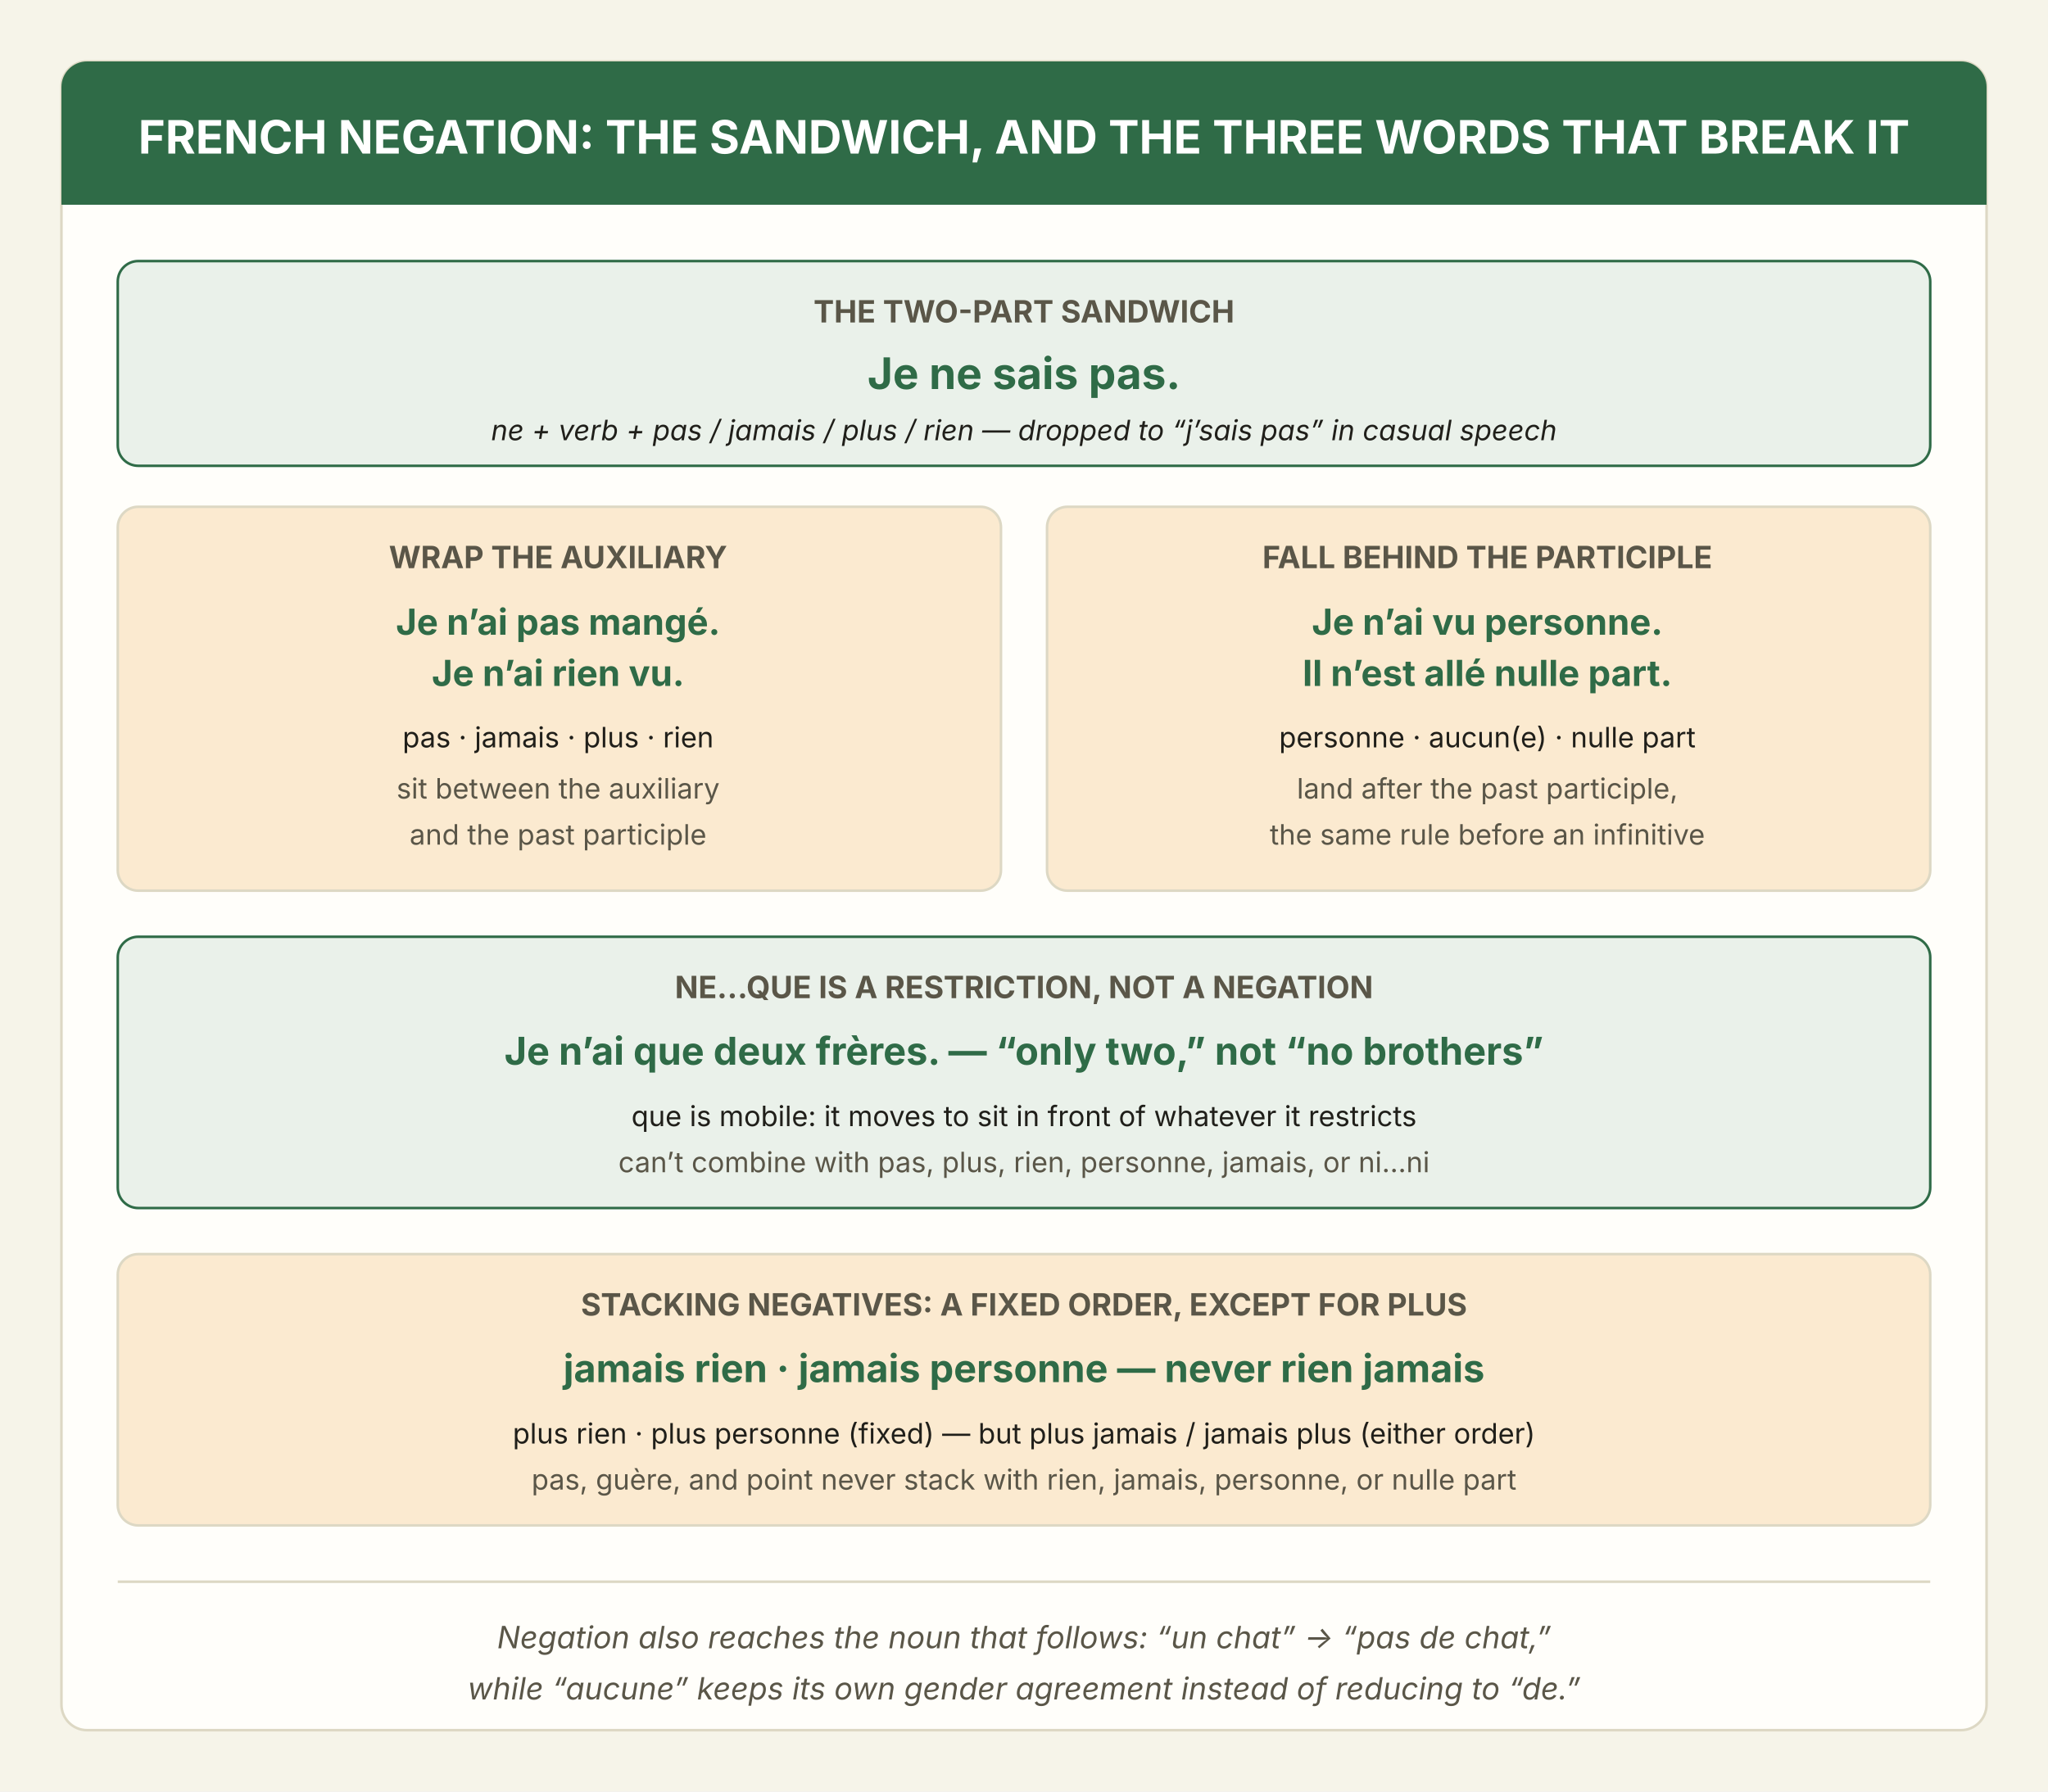
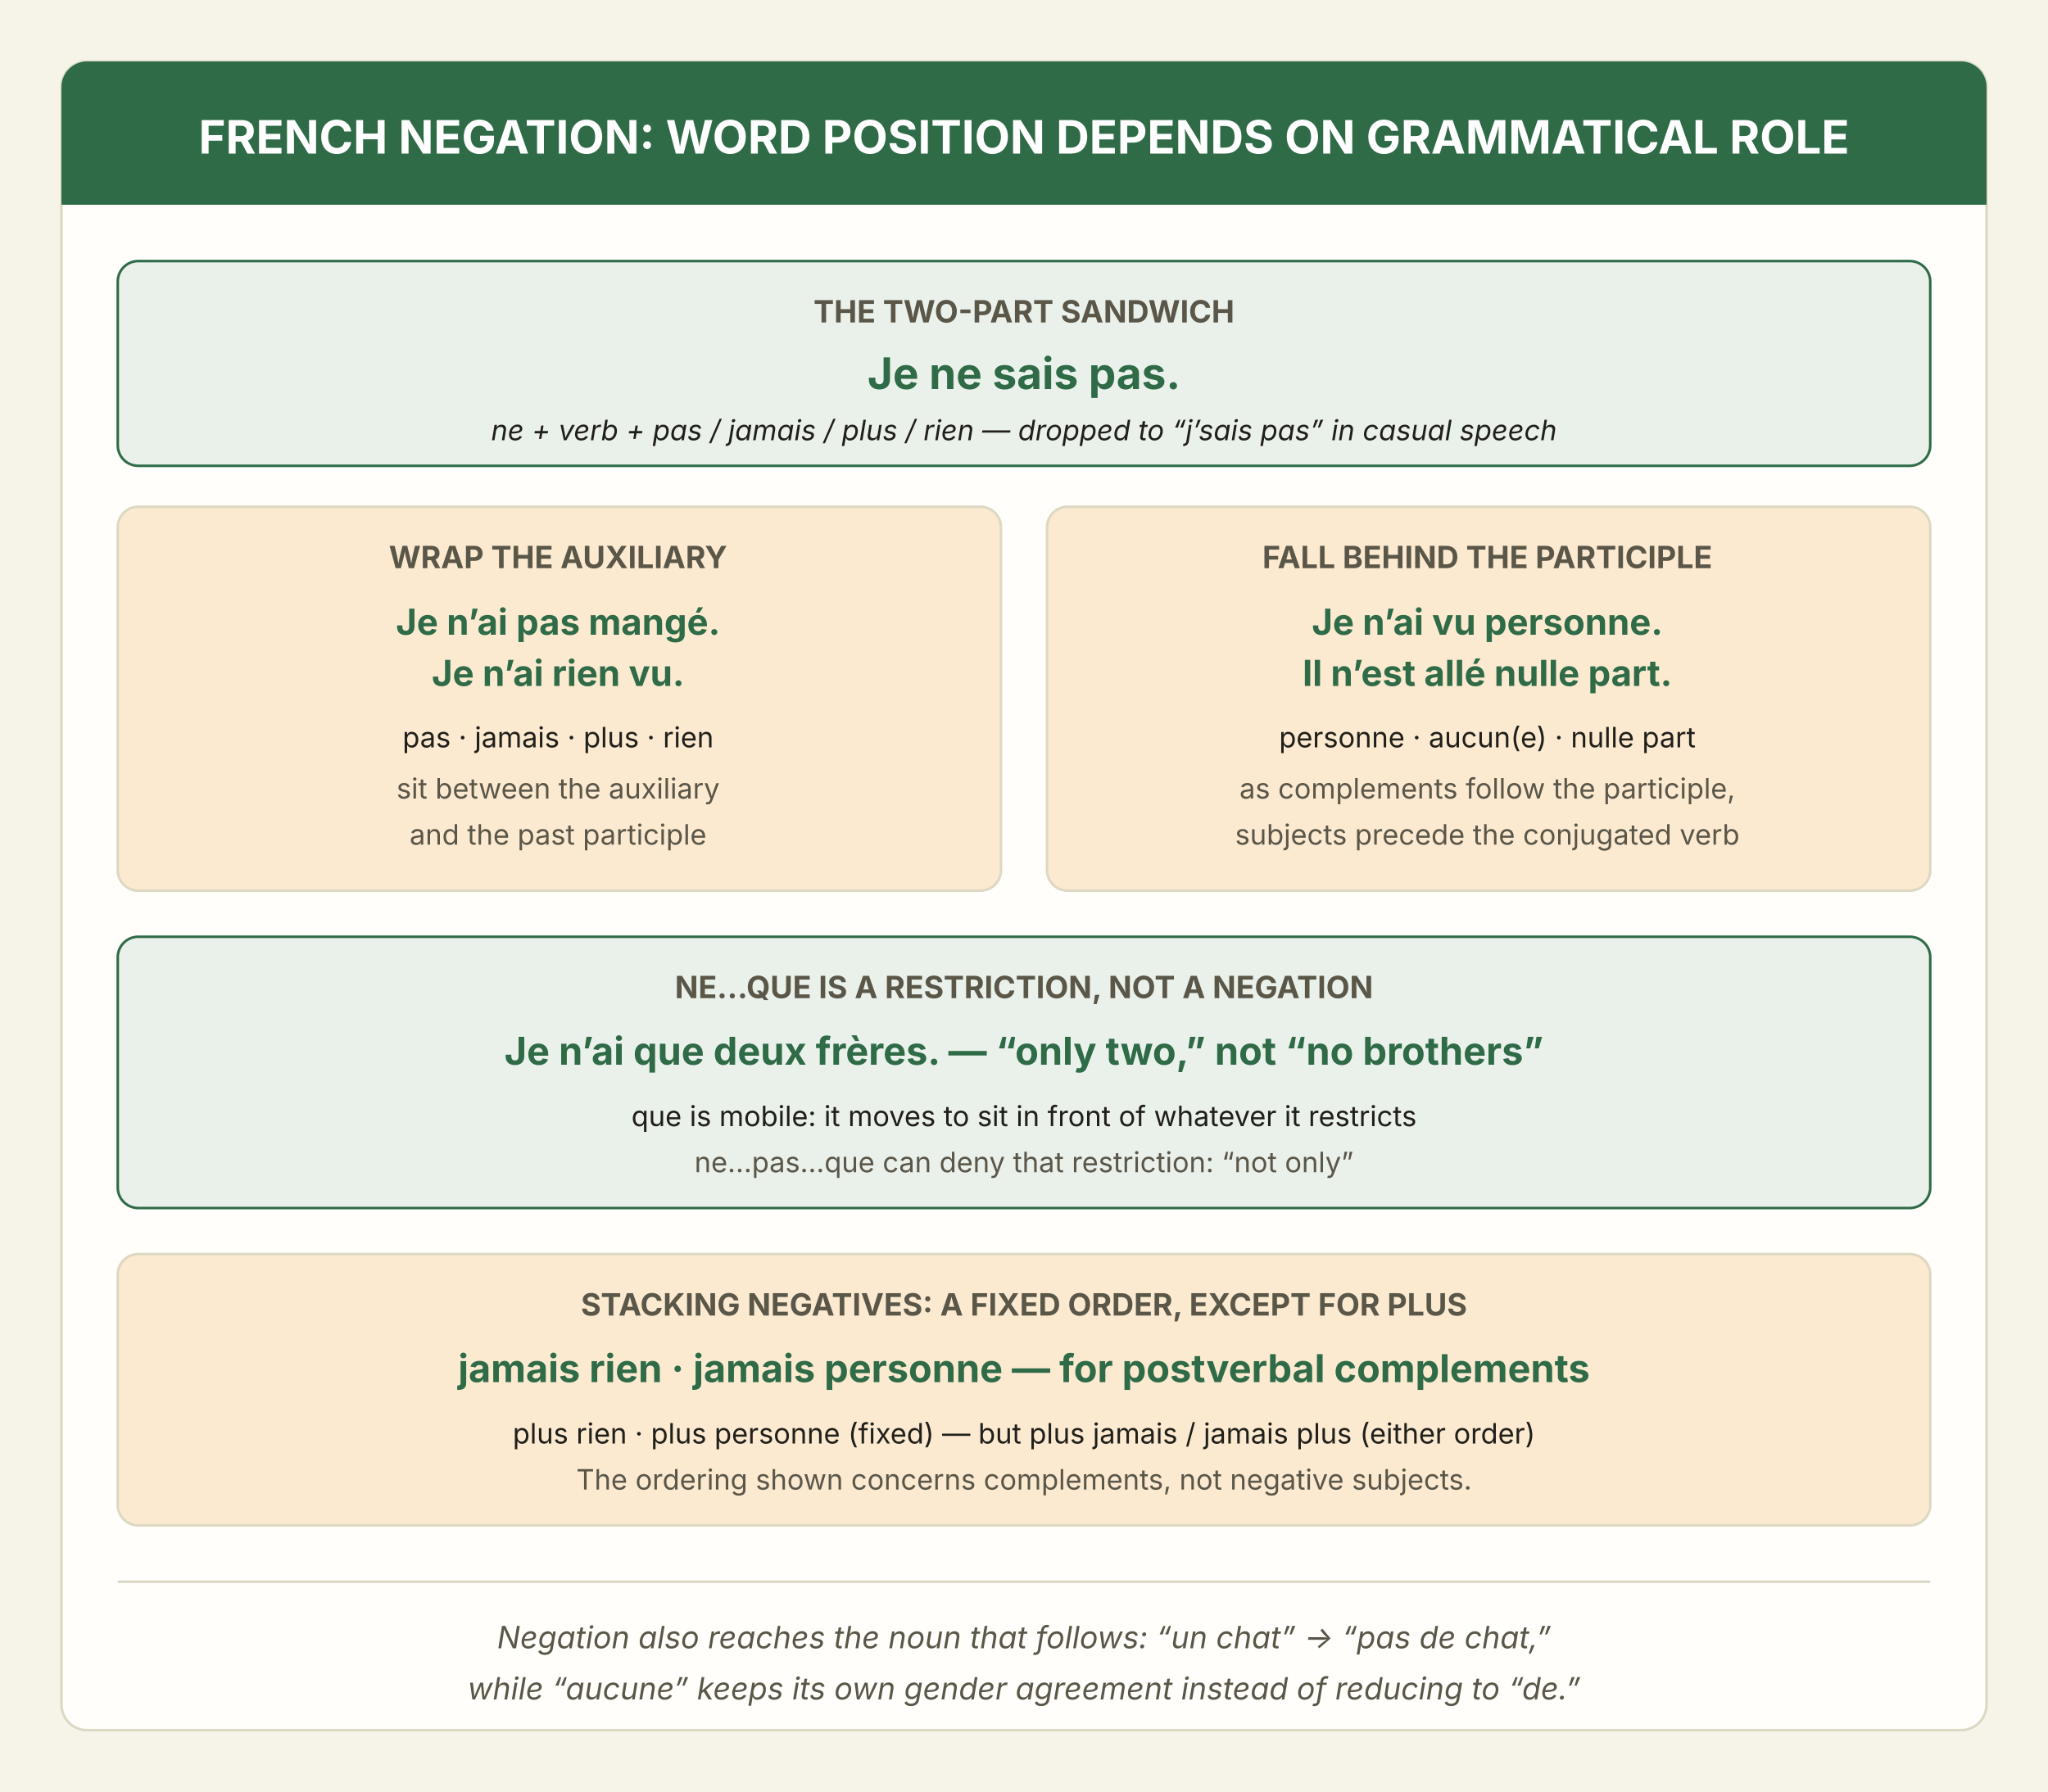
<svg xmlns="http://www.w3.org/2000/svg" viewBox="0 0 800 700" font-family="system-ui, -apple-system, sans-serif">
  <rect width="800" height="700" fill="#f6f4e9" />
  <rect x="24" y="24" width="752" height="652" rx="10" fill="#fffefa" stroke="#ddd8c4" />
  <rect x="24" y="24" width="752" height="56" rx="10" fill="#2f6b47" />
  <rect x="24" y="60" width="752" height="20" fill="#2f6b47" />
-   <text x="400" y="60" text-anchor="middle" fill="#ffffff" font-size="18" font-weight="700">FRENCH NEGATION: THE SANDWICH, AND THE THREE WORDS THAT BREAK IT</text>
+   <text x="400" y="60" text-anchor="middle" fill="#ffffff" font-size="18" font-weight="700">FRENCH NEGATION: WORD POSITION DEPENDS ON GRAMMATICAL ROLE</text>
  <rect x="46" y="102" width="708" height="80" rx="8" fill="#eaf1ea" stroke="#2f6b47" />
  <text x="400" y="126" text-anchor="middle" fill="#5a5648" font-size="12" font-weight="700">THE TWO-PART SANDWICH</text>
  <text x="400" y="152" text-anchor="middle" fill="#2f6b47" font-size="17" font-weight="700">Je ne sais pas.</text>
  <text x="400" y="172" text-anchor="middle" fill="#201f1a" font-size="11" font-style="italic">ne + verb + pas / jamais / plus / rien — dropped to “j’sais pas” in casual speech</text>
  <rect x="46" y="198" width="345" height="150" rx="8" fill="#fbead0" stroke="#ddd8c4" />
  <rect x="409" y="198" width="345" height="150" rx="8" fill="#fbead0" stroke="#ddd8c4" />
  <text x="218" y="222" text-anchor="middle" fill="#5a5648" font-size="12" font-weight="700">WRAP THE AUXILIARY</text>
  <text x="218" y="248" text-anchor="middle" fill="#2f6b47" font-size="14" font-weight="700">Je n’ai pas mangé.</text>
  <text x="218" y="268" text-anchor="middle" fill="#2f6b47" font-size="14" font-weight="700">Je n’ai rien vu.</text>
  <text x="218" y="292" text-anchor="middle" fill="#201f1a" font-size="11">pas · jamais · plus · rien</text>
  <text x="218" y="312" text-anchor="middle" fill="#5a5648" font-size="11">sit between the auxiliary</text>
  <text x="218" y="330" text-anchor="middle" fill="#5a5648" font-size="11">and the past participle</text>
  <text x="581" y="222" text-anchor="middle" fill="#5a5648" font-size="12" font-weight="700">FALL BEHIND THE PARTICIPLE</text>
  <text x="581" y="248" text-anchor="middle" fill="#2f6b47" font-size="14" font-weight="700">Je n’ai vu personne.</text>
  <text x="581" y="268" text-anchor="middle" fill="#2f6b47" font-size="14" font-weight="700">Il n’est allé nulle part.</text>
  <text x="581" y="292" text-anchor="middle" fill="#201f1a" font-size="11">personne · aucun(e) · nulle part</text>
-   <text x="581" y="312" text-anchor="middle" fill="#5a5648" font-size="11">land after the past participle,</text>
-   <text x="581" y="330" text-anchor="middle" fill="#5a5648" font-size="11">the same rule before an infinitive</text>
+   <text x="581" y="312" text-anchor="middle" fill="#5a5648" font-size="11">as complements follow the participle,</text>
+   <text x="581" y="330" text-anchor="middle" fill="#5a5648" font-size="11">subjects precede the conjugated verb</text>
  <rect x="46" y="366" width="708" height="106" rx="8" fill="#eaf1ea" stroke="#2f6b47" />
  <text x="400" y="390" text-anchor="middle" fill="#5a5648" font-size="12" font-weight="700">NE...QUE IS A RESTRICTION, NOT A NEGATION</text>
  <text x="400" y="416" text-anchor="middle" fill="#2f6b47" font-size="15" font-weight="700">Je n’ai que deux frères. — “only two,” not “no brothers”</text>
  <text x="400" y="440" text-anchor="middle" fill="#201f1a" font-size="11">que is mobile: it moves to sit in front of whatever it restricts</text>
-   <text x="400" y="458" text-anchor="middle" fill="#5a5648" font-size="11">can’t combine with pas, plus, rien, personne, jamais, or ni...ni</text>
+   <text x="400" y="458" text-anchor="middle" fill="#5a5648" font-size="11">ne...pas...que can deny that restriction: “not only”</text>
  <rect x="46" y="490" width="708" height="106" rx="8" fill="#fbead0" stroke="#ddd8c4" />
  <text x="400" y="514" text-anchor="middle" fill="#5a5648" font-size="12" font-weight="700">STACKING NEGATIVES: A FIXED ORDER, EXCEPT FOR PLUS</text>
-   <text x="400" y="540" text-anchor="middle" fill="#2f6b47" font-size="15" font-weight="700">jamais rien · jamais personne — never rien jamais</text>
+   <text x="400" y="540" text-anchor="middle" fill="#2f6b47" font-size="15" font-weight="700">jamais rien · jamais personne — for postverbal complements</text>
  <text x="400" y="564" text-anchor="middle" fill="#201f1a" font-size="11">plus rien · plus personne (fixed) — but plus jamais / jamais plus (either order)</text>
-   <text x="400" y="582" text-anchor="middle" fill="#5a5648" font-size="11">pas, guère, and point never stack with rien, jamais, personne, or nulle part</text>
+   <text x="400" y="582" text-anchor="middle" fill="#5a5648" font-size="11">The ordering shown concerns complements, not negative subjects.</text>
  <line x1="46" y1="618" x2="754" y2="618" stroke="#ddd8c4" stroke-width="1" />
  <text x="400" y="644" text-anchor="middle" fill="#5a5648" font-size="12" font-style="italic">Negation also reaches the noun that follows: “un chat” → “pas de chat,”</text>
  <text x="400" y="664" text-anchor="middle" fill="#5a5648" font-size="12" font-style="italic">while “aucune” keeps its own gender agreement instead of reducing to “de.”</text>
</svg>
